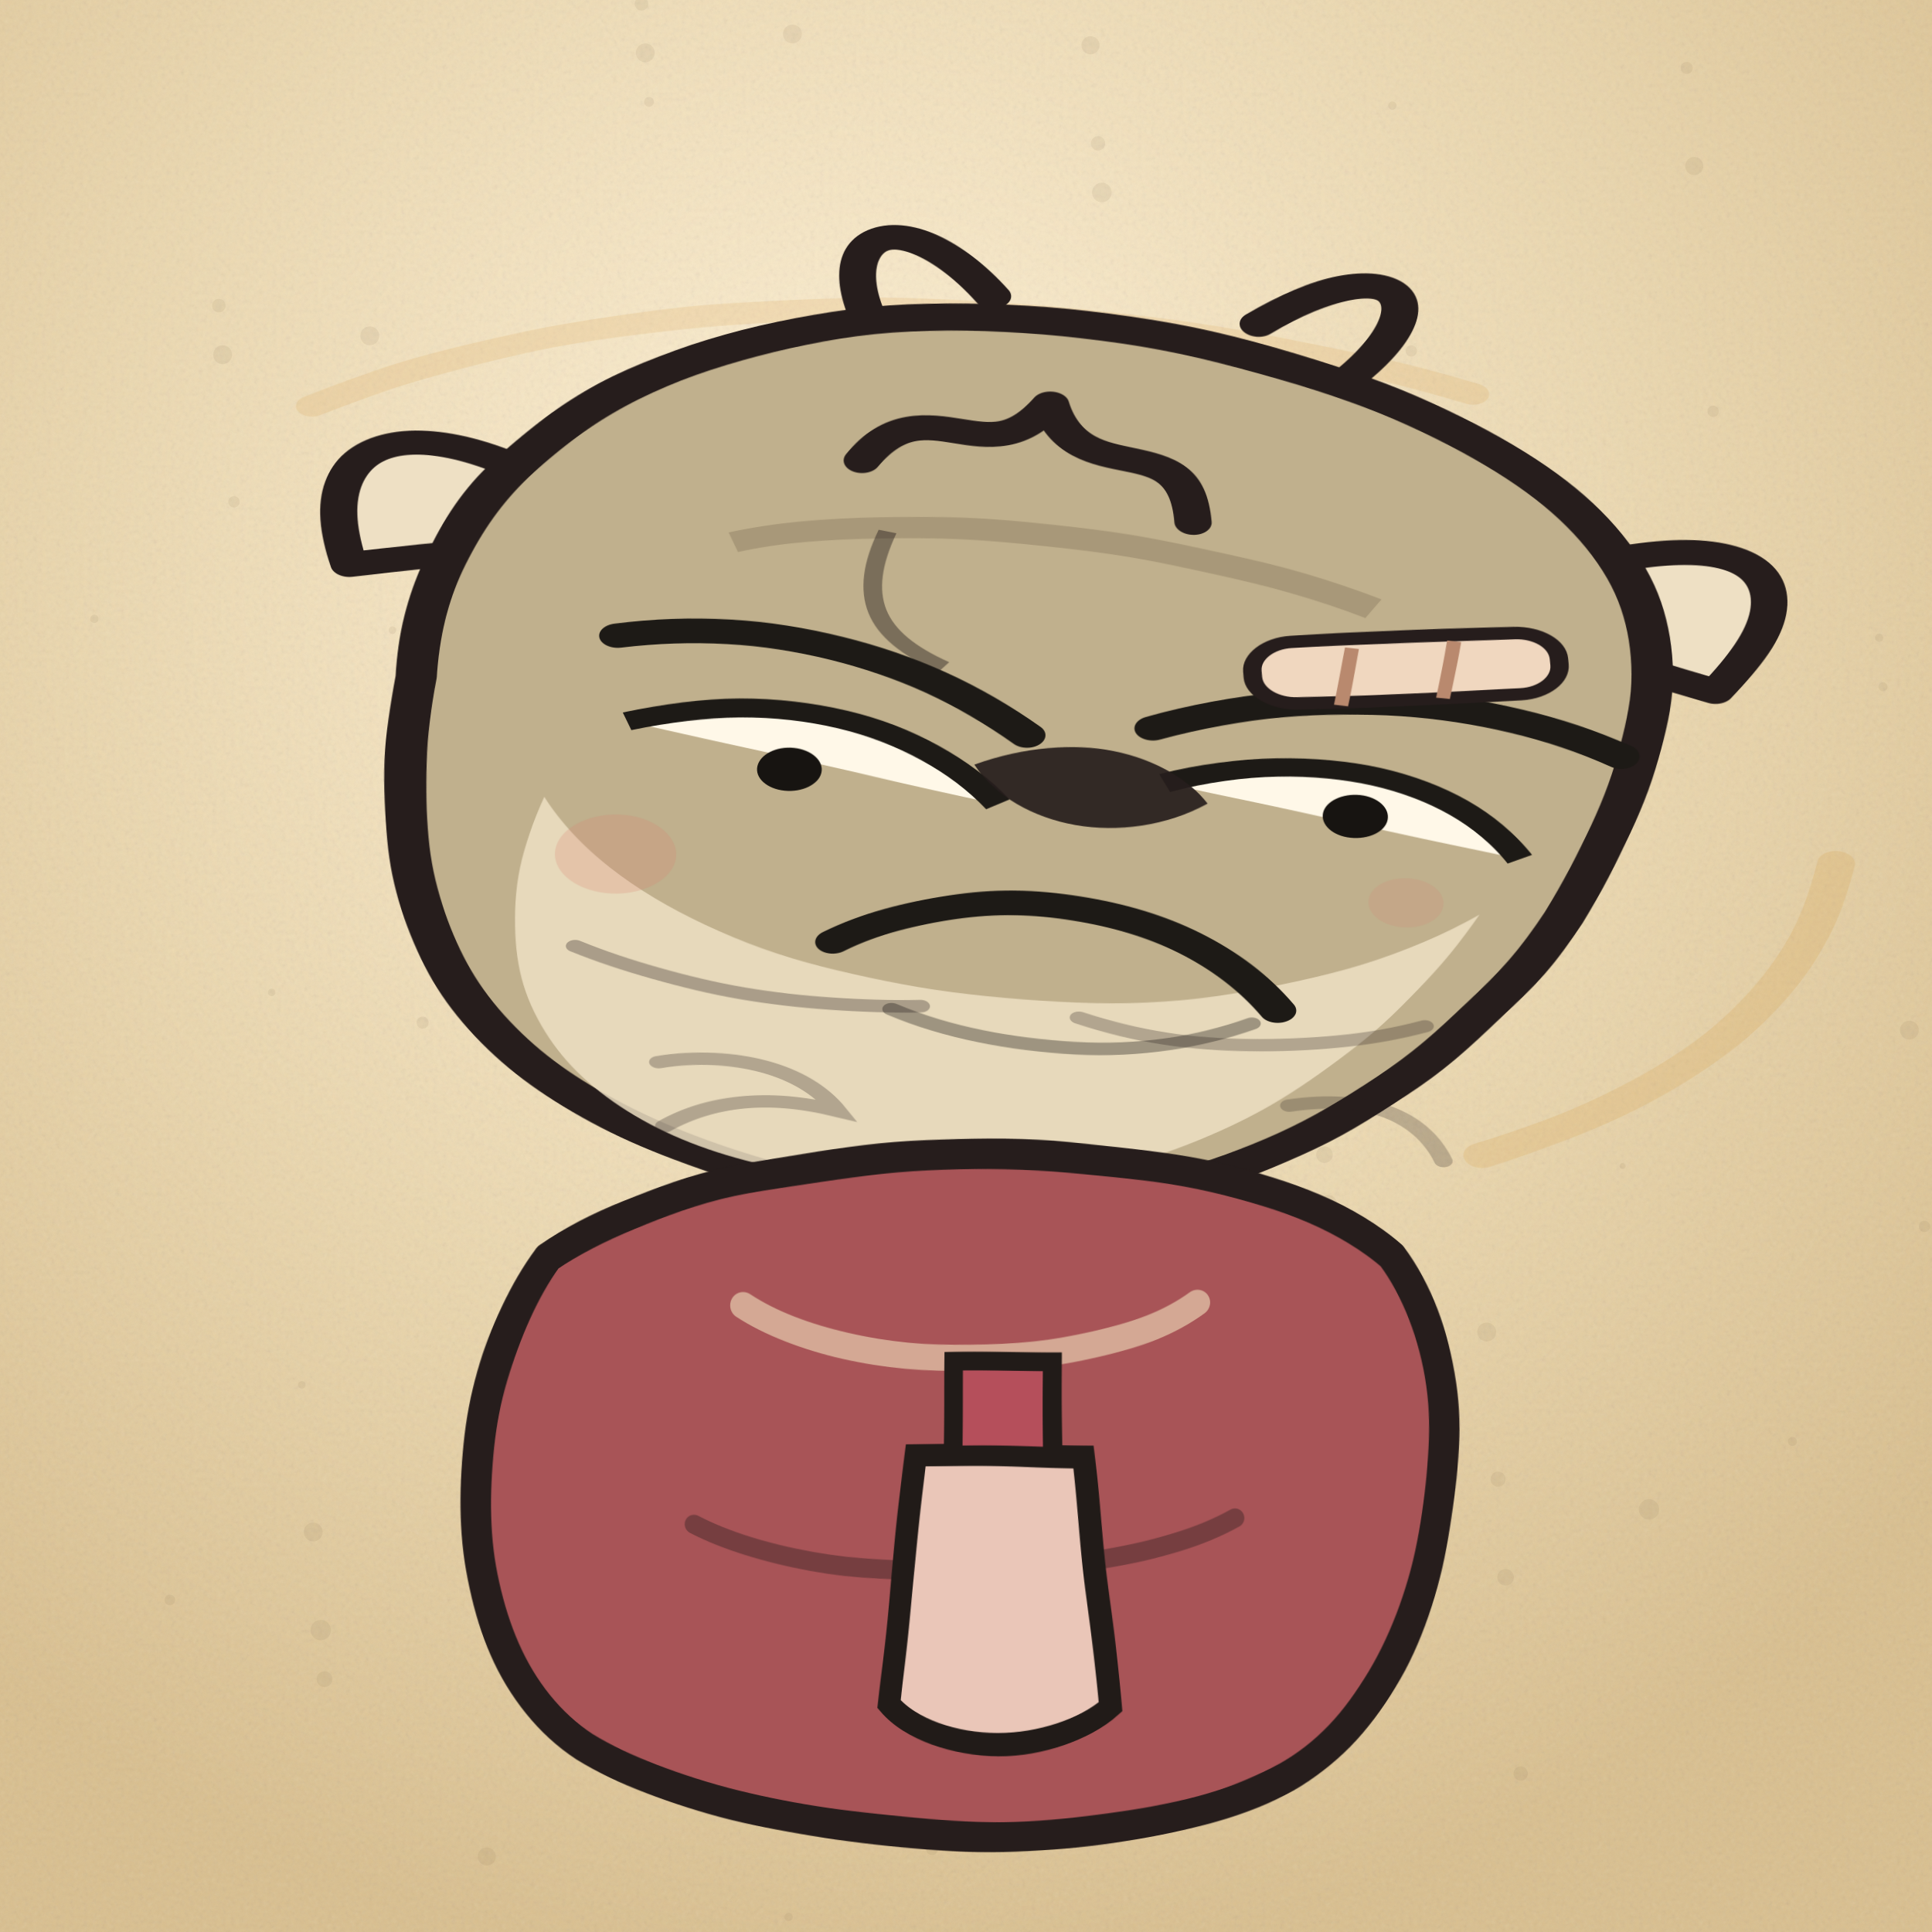
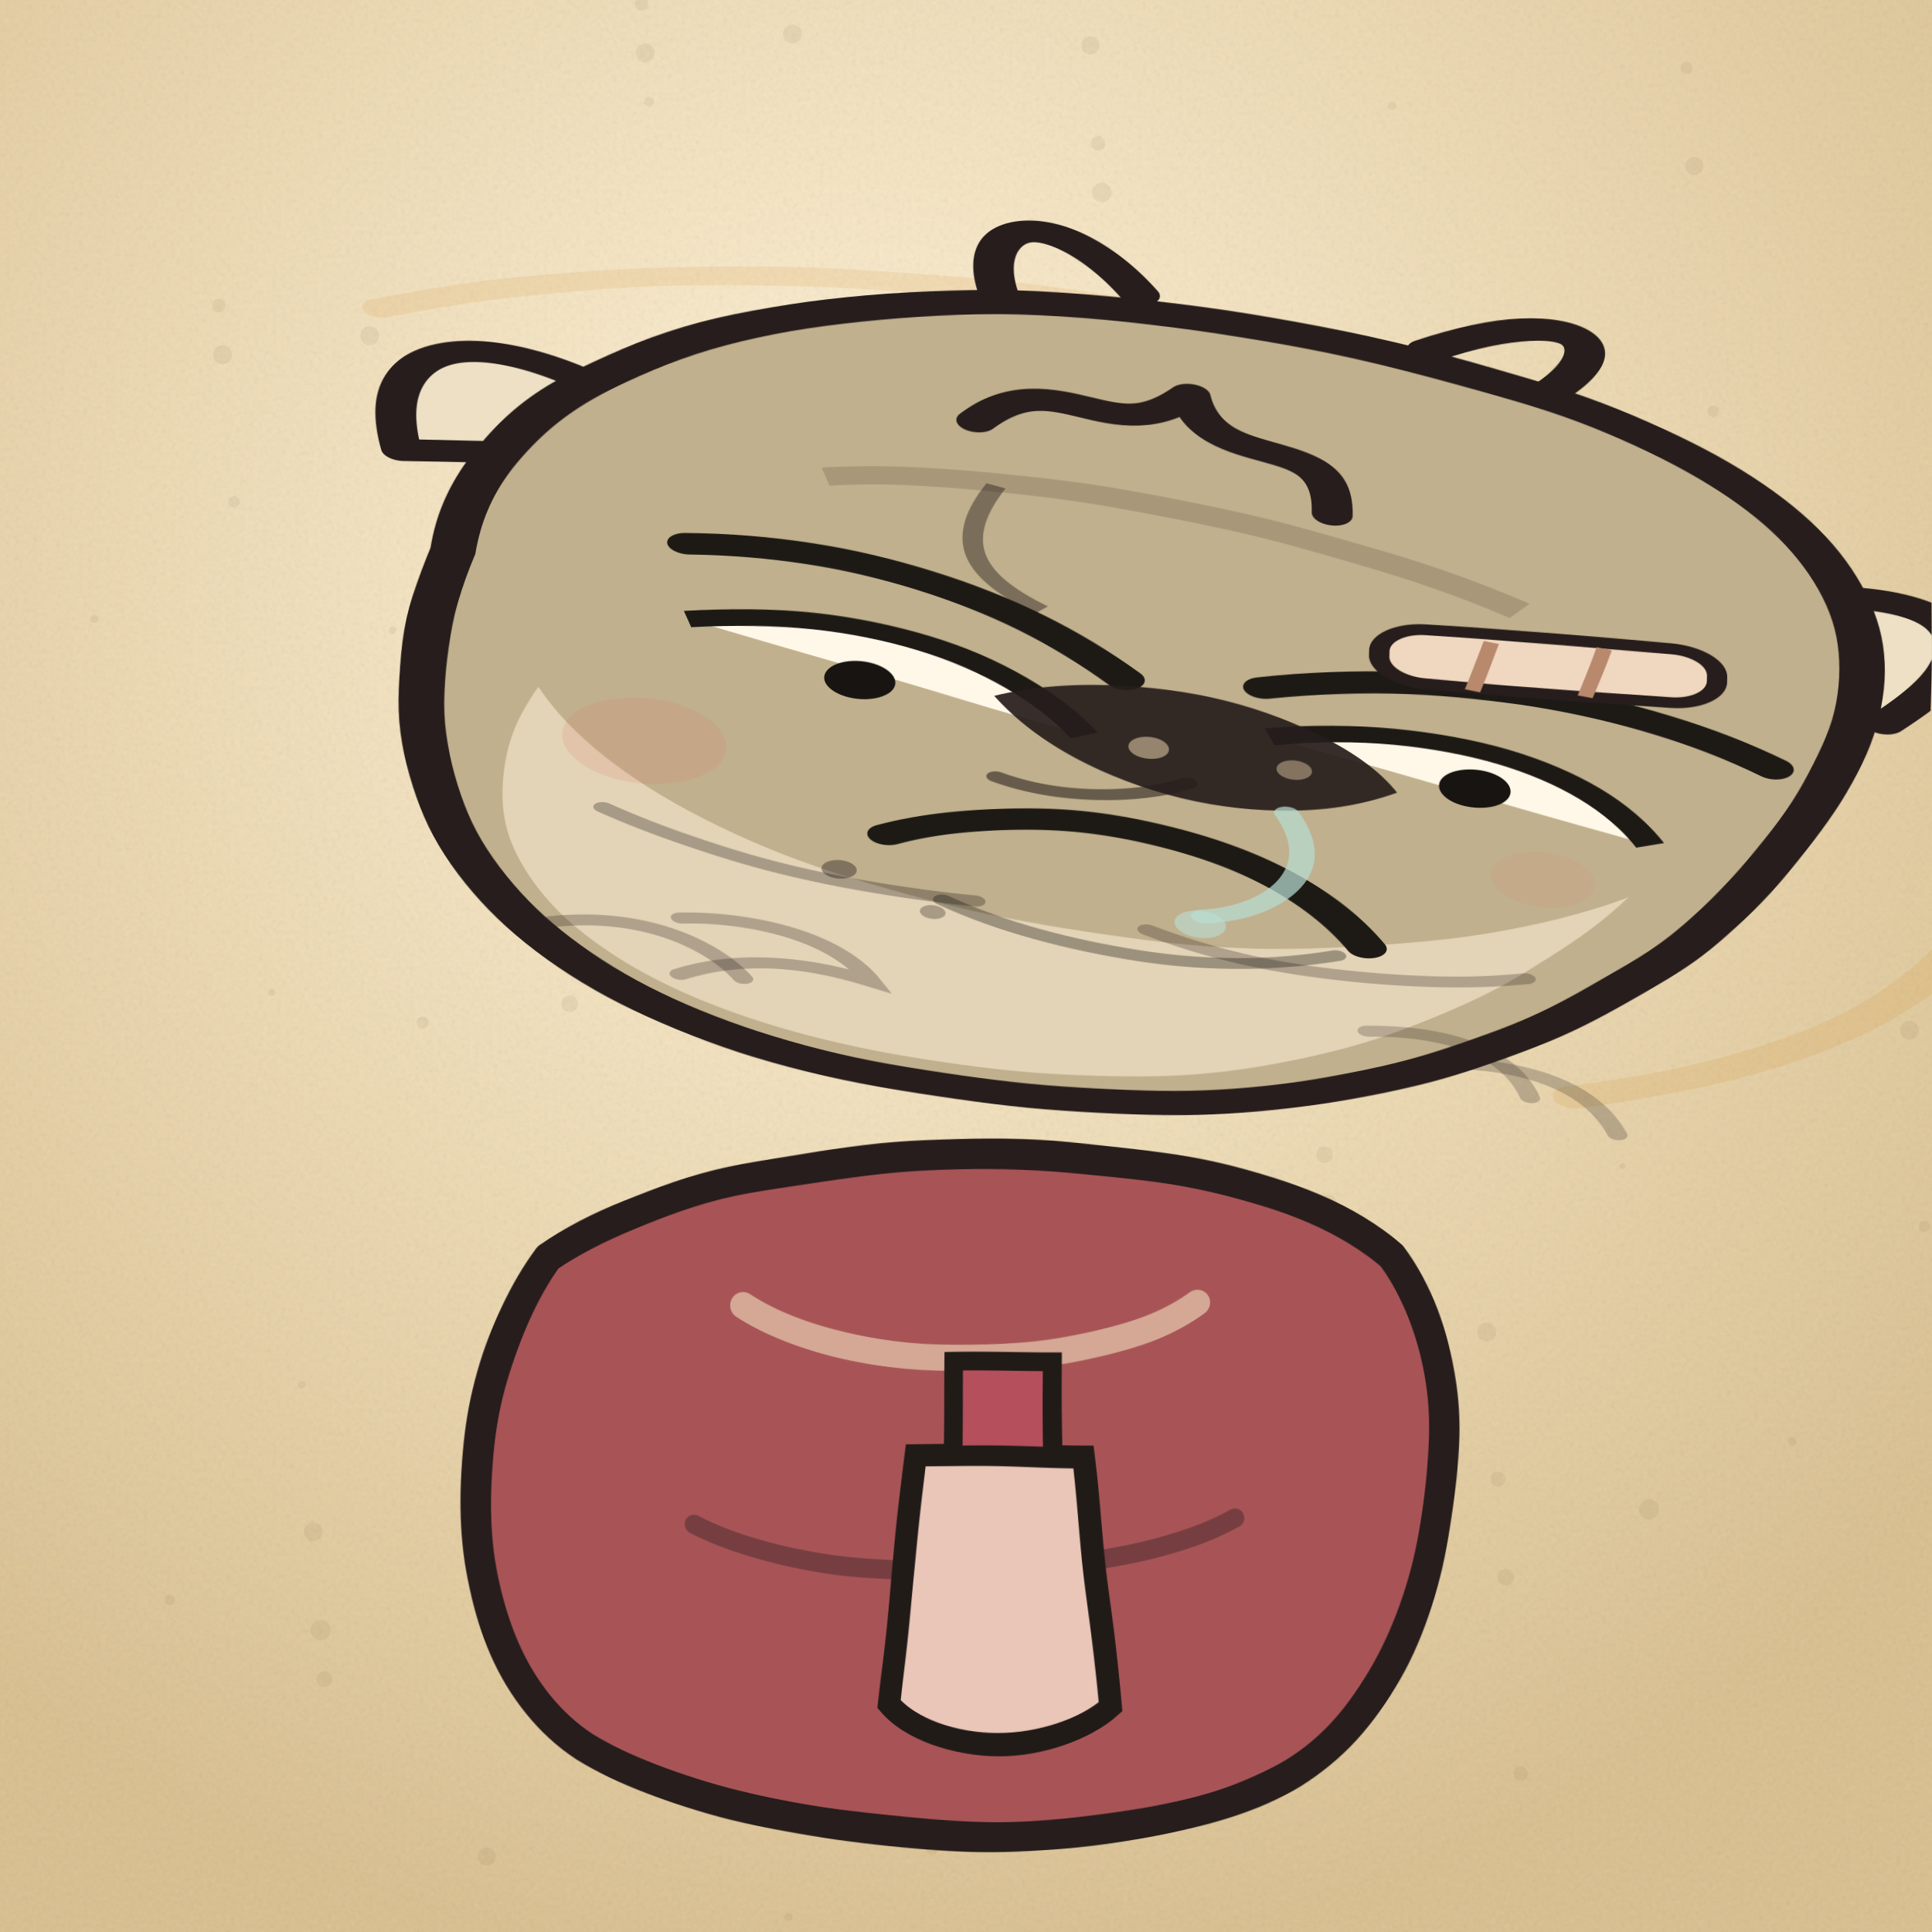
<svg xmlns="http://www.w3.org/2000/svg" width="512" height="512" viewBox="0 0 512 512">
  <defs>
    <filter id="paper" x="-20%" y="-20%" width="140%" height="140%">
      <feTurbulence type="fractalNoise" baseFrequency="0.82" numOctaves="3" seed="238" />
      <feColorMatrix type="saturate" values="0.18" />
      <feComponentTransfer>
        <feFuncA type="table" tableValues="0 0.18" />
      </feComponentTransfer>
    </filter>
    <filter id="wobble" x="-10%" y="-10%" width="120%" height="120%">
      <feTurbulence type="fractalNoise" baseFrequency="0.018" numOctaves="2" seed="217" />
      <feDisplacementMap in="SourceGraphic" scale="1.8" />
    </filter>
    <radialGradient id="wash" cx="45%" cy="30%" r="72%">
      <stop offset="0%" stop-color="#fff2d7" />
      <stop offset="58%" stop-color="#ead6ad" />
      <stop offset="100%" stop-color="#d9bf8f" />
    </radialGradient>
  </defs>
  <rect width="512" height="512" fill="url(#wash)" />
  <rect width="512" height="512" filter="url(#paper)" opacity="0.72" />
  <g>
    <circle cx="403" cy="470" r="1.9" fill="#7c6746" opacity="0.10" />
    <circle cx="376" cy="119" r="1.0" fill="#7c6746" opacity="0.10" />
    <circle cx="449" cy="44" r="2.4" fill="#7c6746" opacity="0.10" />
    <circle cx="62" cy="133" r="1.5" fill="#7c6746" opacity="0.10" />
    <circle cx="255" cy="82" r="0.9" fill="#7c6746" opacity="0.10" />
    <circle cx="340" cy="163" r="2.0" fill="#7c6746" opacity="0.10" />
    <circle cx="205" cy="456" r="1.4" fill="#7c6746" opacity="0.10" />
    <circle cx="58" cy="81" r="1.8" fill="#7c6746" opacity="0.10" />
    <circle cx="171" cy="14" r="2.5" fill="#7c6746" opacity="0.10" />
    <circle cx="112" cy="271" r="1.6" fill="#7c6746" opacity="0.10" />
    <circle cx="25" cy="164" r="1.1" fill="#7c6746" opacity="0.10" />
    <circle cx="374" cy="93" r="1.5" fill="#7c6746" opacity="0.10" />
    <circle cx="151" cy="266" r="2.2" fill="#7c6746" opacity="0.10" />
    <circle cx="204" cy="443" r="1.3" fill="#7c6746" opacity="0.10" />
    <circle cx="421" cy="192" r="2.7" fill="#7c6746" opacity="0.10" />
    <circle cx="498" cy="169" r="1.1" fill="#7c6746" opacity="0.10" />
    <circle cx="195" cy="326" r="1.9" fill="#7c6746" opacity="0.10" />
    <circle cx="104" cy="167" r="1.0" fill="#7c6746" opacity="0.10" />
    <circle cx="369" cy="28" r="1.1" fill="#7c6746" opacity="0.10" />
    <circle cx="430" cy="309" r="0.8" fill="#7c6746" opacity="0.10" />
    <circle cx="303" cy="194" r="1.6" fill="#7c6746" opacity="0.10" />
    <circle cx="324" cy="467" r="2.6" fill="#7c6746" opacity="0.10" />
    <circle cx="381" cy="184" r="2.0" fill="#7c6746" opacity="0.10" />
    <circle cx="170" cy="1" r="1.8" fill="#7c6746" opacity="0.10" />
    <circle cx="475" cy="382" r="1.2" fill="#7c6746" opacity="0.10" />
    <circle cx="352" cy="319" r="2.3" fill="#7c6746" opacity="0.10" />
    <circle cx="457" cy="148" r="1.1" fill="#7c6746" opacity="0.10" />
    <circle cx="230" cy="269" r="0.8" fill="#7c6746" opacity="0.10" />
    <circle cx="199" cy="378" r="2.2" fill="#7c6746" opacity="0.10" />
    <circle cx="188" cy="235" r="2.6" fill="#7c6746" opacity="0.10" />
    <circle cx="85" cy="432" r="2.7" fill="#7c6746" opacity="0.10" />
    <circle cx="98" cy="89" r="2.5" fill="#7c6746" opacity="0.10" />
    <circle cx="499" cy="182" r="1.2" fill="#7c6746" opacity="0.10" />
    <circle cx="344" cy="215" r="2.3" fill="#7c6746" opacity="0.10" />
    <circle cx="289" cy="12" r="2.4" fill="#7c6746" opacity="0.10" />
    <circle cx="286" cy="485" r="2.1" fill="#7c6746" opacity="0.10" />
    <circle cx="351" cy="306" r="2.2" fill="#7c6746" opacity="0.10" />
    <circle cx="308" cy="259" r="2.6" fill="#7c6746" opacity="0.10" />
    <circle cx="45" cy="424" r="1.4" fill="#7c6746" opacity="0.10" />
    <circle cx="282" cy="433" r="1.8" fill="#7c6746" opacity="0.10" />
    <circle cx="267" cy="238" r="1.9" fill="#7c6746" opacity="0.10" />
    <circle cx="80" cy="367" r="1.0" fill="#7c6746" opacity="0.10" />
    <circle cx="377" cy="132" r="1.7" fill="#7c6746" opacity="0.10" />
    <circle cx="86" cy="445" r="2.1" fill="#7c6746" opacity="0.10" />
    <circle cx="247" cy="490" r="1.6" fill="#7c6746" opacity="0.10" />
    <circle cx="172" cy="27" r="1.3" fill="#7c6746" opacity="0.10" />
    <circle cx="261" cy="160" r="1.4" fill="#7c6746" opacity="0.10" />
    <circle cx="210" cy="9" r="2.5" fill="#7c6746" opacity="0.10" />
    <circle cx="291" cy="38" r="1.9" fill="#7c6746" opacity="0.10" />
    <circle cx="72" cy="263" r="1.0" fill="#7c6746" opacity="0.10" />
    <circle cx="209" cy="508" r="1.1" fill="#7c6746" opacity="0.10" />
    <circle cx="142" cy="149" r="1.5" fill="#7c6746" opacity="0.10" />
    <circle cx="399" cy="418" r="2.2" fill="#7c6746" opacity="0.10" />
    <circle cx="292" cy="51" r="2.6" fill="#7c6746" opacity="0.10" />
    <circle cx="221" cy="152" r="1.4" fill="#7c6746" opacity="0.10" />
    <circle cx="394" cy="353" r="2.5" fill="#7c6746" opacity="0.10" />
    <circle cx="59" cy="94" r="2.5" fill="#7c6746" opacity="0.10" />
    <circle cx="320" cy="415" r="1.6" fill="#7c6746" opacity="0.10" />
    <circle cx="297" cy="116" r="1.7" fill="#7c6746" opacity="0.10" />
    <circle cx="454" cy="109" r="1.5" fill="#7c6746" opacity="0.10" />
    <circle cx="295" cy="90" r="2.2" fill="#7c6746" opacity="0.10" />
    <circle cx="156" cy="331" r="2.0" fill="#7c6746" opacity="0.10" />
    <circle cx="437" cy="400" r="2.7" fill="#7c6746" opacity="0.10" />
    <circle cx="322" cy="441" r="1.8" fill="#7c6746" opacity="0.10" />
    <circle cx="83" cy="406" r="2.5" fill="#7c6746" opacity="0.10" />
    <circle cx="312" cy="311" r="2.3" fill="#7c6746" opacity="0.10" />
    <circle cx="129" cy="492" r="2.4" fill="#7c6746" opacity="0.10" />
    <circle cx="510" cy="325" r="1.5" fill="#7c6746" opacity="0.10" />
    <circle cx="447" cy="18" r="1.6" fill="#7c6746" opacity="0.10" />
    <circle cx="276" cy="355" r="1.3" fill="#7c6746" opacity="0.10" />
    <circle cx="397" cy="392" r="2.0" fill="#7c6746" opacity="0.10" />
    <circle cx="506" cy="273" r="2.5" fill="#7c6746" opacity="0.10" />
  </g>
-   <g filter="url(#wobble)" transform="rotate(6 256 246) translate(-30 27) skewX(-7) scale(1.22 .82)">
+   <g filter="url(#wobble)" transform="rotate(11 256 246) translate(-30 27) skewX(-13) scale(1.34 .72)">
    <path d="M91 121 C137 83 224 50 338 78" fill="none" stroke="#d1953a" stroke-width="7" stroke-linecap="round" opacity="0.16" />
    <path d="M378 323 C417 298 438 263 439 217" fill="none" stroke="#d1953a" stroke-width="8" stroke-linecap="round" opacity="0.18" />
    <path d="M156 144 C113 116 91 130 107 171 C128 164 146 158 166 159 Z" fill="#eee0c4" stroke="#261d1c" stroke-width="8" stroke-linejoin="round" />
    <path d="M356 138 C401 107 425 122 405 166 C383 160 366 153 345 156 Z" fill="#eee0c4" stroke="#261d1c" stroke-width="8" stroke-linejoin="round" />
    <path d="M210 82 C190 49 207 34 231 63" fill="none" stroke="#261d1c" stroke-width="8" stroke-linecap="round" />
    <path d="M308 82 C331 48 314 34 289 63" fill="none" stroke="#261d1c" stroke-width="8" stroke-linecap="round" />
-     <path d="M127 205 C115 101 208 46 306 78 C391 106 404 161 383 243 C356 338 285 377 207 347 C154 327 129 282 127 205 Z" fill="#c0b08d" stroke="#261d1c" stroke-width="9" stroke-linecap="round" stroke-linejoin="round" />
-     <path d="M160 239 C198 301 313 307 365 245 C343 320 296 358 232 351 C183 346 151 306 160 239 Z" fill="#eee0c4" opacity="0.84" />
+     <path d="M125 204 C112 112 197 50 307 70 C386 84 415 146 392 238 C375 307 333 358 256 363 C174 368 126 304 125 204 Z" fill="#c0b08d" stroke="#261d1c" stroke-width="9" stroke-linecap="round" stroke-linejoin="round" />
+     <path d="M152 247 C195 313 318 317 371 246 C350 323 300 361 231 354 C178 348 145 306 152 247 Z" fill="#eee0c4" opacity="0.76" />
    <path d="M188 151 C223 133 284 134 328 151" fill="none" stroke="#87765c" stroke-width="7" opacity="0.42" />
    <path d="M220 142 C217 164 222 176 239 184" fill="none" stroke="#261d1c" stroke-width="4" opacity="0.45" />
    <path d="M211 120 C222 93 239 122 249 96 C259 123 279 98 285 129" fill="none" stroke="#261d1c" stroke-width="8" stroke-linecap="round" stroke-linejoin="round" />
    <path d="M174 286 C198 296 226 299 251 294" fill="none" stroke="#261d1c" stroke-width="4" stroke-linecap="round" opacity="0.32" />
    <path d="M285 292 C310 299 336 296 359 283" fill="none" stroke="#261d1c" stroke-width="4" stroke-linecap="round" opacity="0.28" />
    <path d="M174 212 C206 196 237 203 257 226" fill="#fff8e8" stroke="#1d1a16" stroke-width="6" />
    <path d="M292 214 C323 196 354 203 371 226" fill="#fff8e8" stroke="#1d1a16" stroke-width="6" />
    <circle cx="211" cy="222" r="7" fill="#171411" />
    <circle cx="334" cy="218" r="7" fill="#171411" />
    <path d="M168 185 C199 174 232 181 260 203" fill="none" stroke="#1d1a16" stroke-width="8" stroke-linecap="round" />
    <path d="M287 197 C321 176 356 175 388 190" fill="none" stroke="#1d1a16" stroke-width="8" stroke-linecap="round" />
-     <path d="M250 214 C270 199 292 205 302 219 C286 236 262 233 250 214 Z" fill="#261d1c" opacity="0.92" />
+     <path d="M237 218 C261 195 303 202 320 225 C300 250 261 247 237 218 Z" fill="#261d1c" opacity="0.92" />
+     <circle cx="270" cy="226" r="4" fill="#f2d9b0" opacity="0.52" />
+     <circle cx="299" cy="224" r="3.5" fill="#f2d9b0" opacity="0.42" />
+     <path d="M280 236 C271 246 258 251 244 247" fill="none" stroke="#261d1c" stroke-width="4" stroke-linecap="round" opacity="0.58" />
    <path d="M229 276 C257 248 301 250 327 283" fill="none" stroke="#1d1a16" stroke-width="8" stroke-linecap="round" />
    <path d="M245 296 C271 307 301 303 322 288" fill="none" stroke="#1d1a16" stroke-width="4" stroke-linecap="round" opacity="0.36" />
-     <circle cx="178" cy="255" r="13" fill="#d98270" opacity="0.24" />
-     <circle cx="349" cy="244" r="8" fill="#d98270" opacity="0.18" />
+     <circle cx="176" cy="259" r="16" fill="#d98270" opacity="0.19" />
+     <circle cx="354" cy="246" r="10" fill="#d98270" opacity="0.14" />
    <g transform="rotate(-13 336 171)">
      <rect x="305" y="159" width="66" height="20" rx="9" fill="#f0d7bf" stroke="#261d1c" stroke-width="4" />
      <path d="M327 162 L323 180 M349 161 L345 179" stroke="#b9896e" stroke-width="3" />
    </g>
    <path d="M198 321 C213 314 229 318 238 330 C222 327 211 331 202 341" fill="none" stroke="#261d1c" stroke-width="4" stroke-linecap="round" opacity="0.28" />
    <path d="M334 313 C350 307 363 312 370 326" fill="none" stroke="#261d1c" stroke-width="4" stroke-linecap="round" opacity="0.24" />
+     <path d="M301 240 C313 257 308 276 294 283" fill="none" stroke="#b9ddd2" stroke-width="5" stroke-linecap="round" opacity="0.72" />
+     <circle cx="294" cy="286" r="5" fill="#b9ddd2" opacity="0.62" />
+     <circle cx="223" cy="292" r="3.5" fill="#261d1c" opacity="0.42" />
+     <circle cx="244" cy="301" r="2.5" fill="#261d1c" opacity="0.32" />
+     <path d="M174 331 C188 323 204 326 214 338" fill="none" stroke="#261d1c" stroke-width="4" stroke-linecap="round" opacity="0.28" />
+     <path d="M353 319 C369 314 382 320 389 333" fill="none" stroke="#261d1c" stroke-width="4" stroke-linecap="round" opacity="0.24" />
  </g>
  <g filter="url(#wobble)">
    <path d="M145 333 C194 300 324 294 369 333 C395 368 382 449 341 471 C293 496 197 489 155 463 C117 438 119 368 145 333 Z" fill="#a85457" stroke="#261d1c" stroke-width="8" stroke-linejoin="round" />
    <path d="M197 346 C226 365 289 365 317 345" fill="none" stroke="#f5e5bf" stroke-width="7" stroke-linecap="round" opacity="0.58" />
    <path d="M184 404 C217 421 289 422 327 402" fill="none" stroke="#151515" stroke-width="5" stroke-linecap="round" opacity="0.34" />
    <path d="M243 386 L287 386 L294 452 C280 465 248 466 236 452 Z" fill="#eac6b8" stroke="#211b18" stroke-width="6" />
    <path d="M253 361 L279 361 L279 386 L253 386 Z" fill="#b54f5b" stroke="#211b18" stroke-width="5" />
  </g>
</svg>
